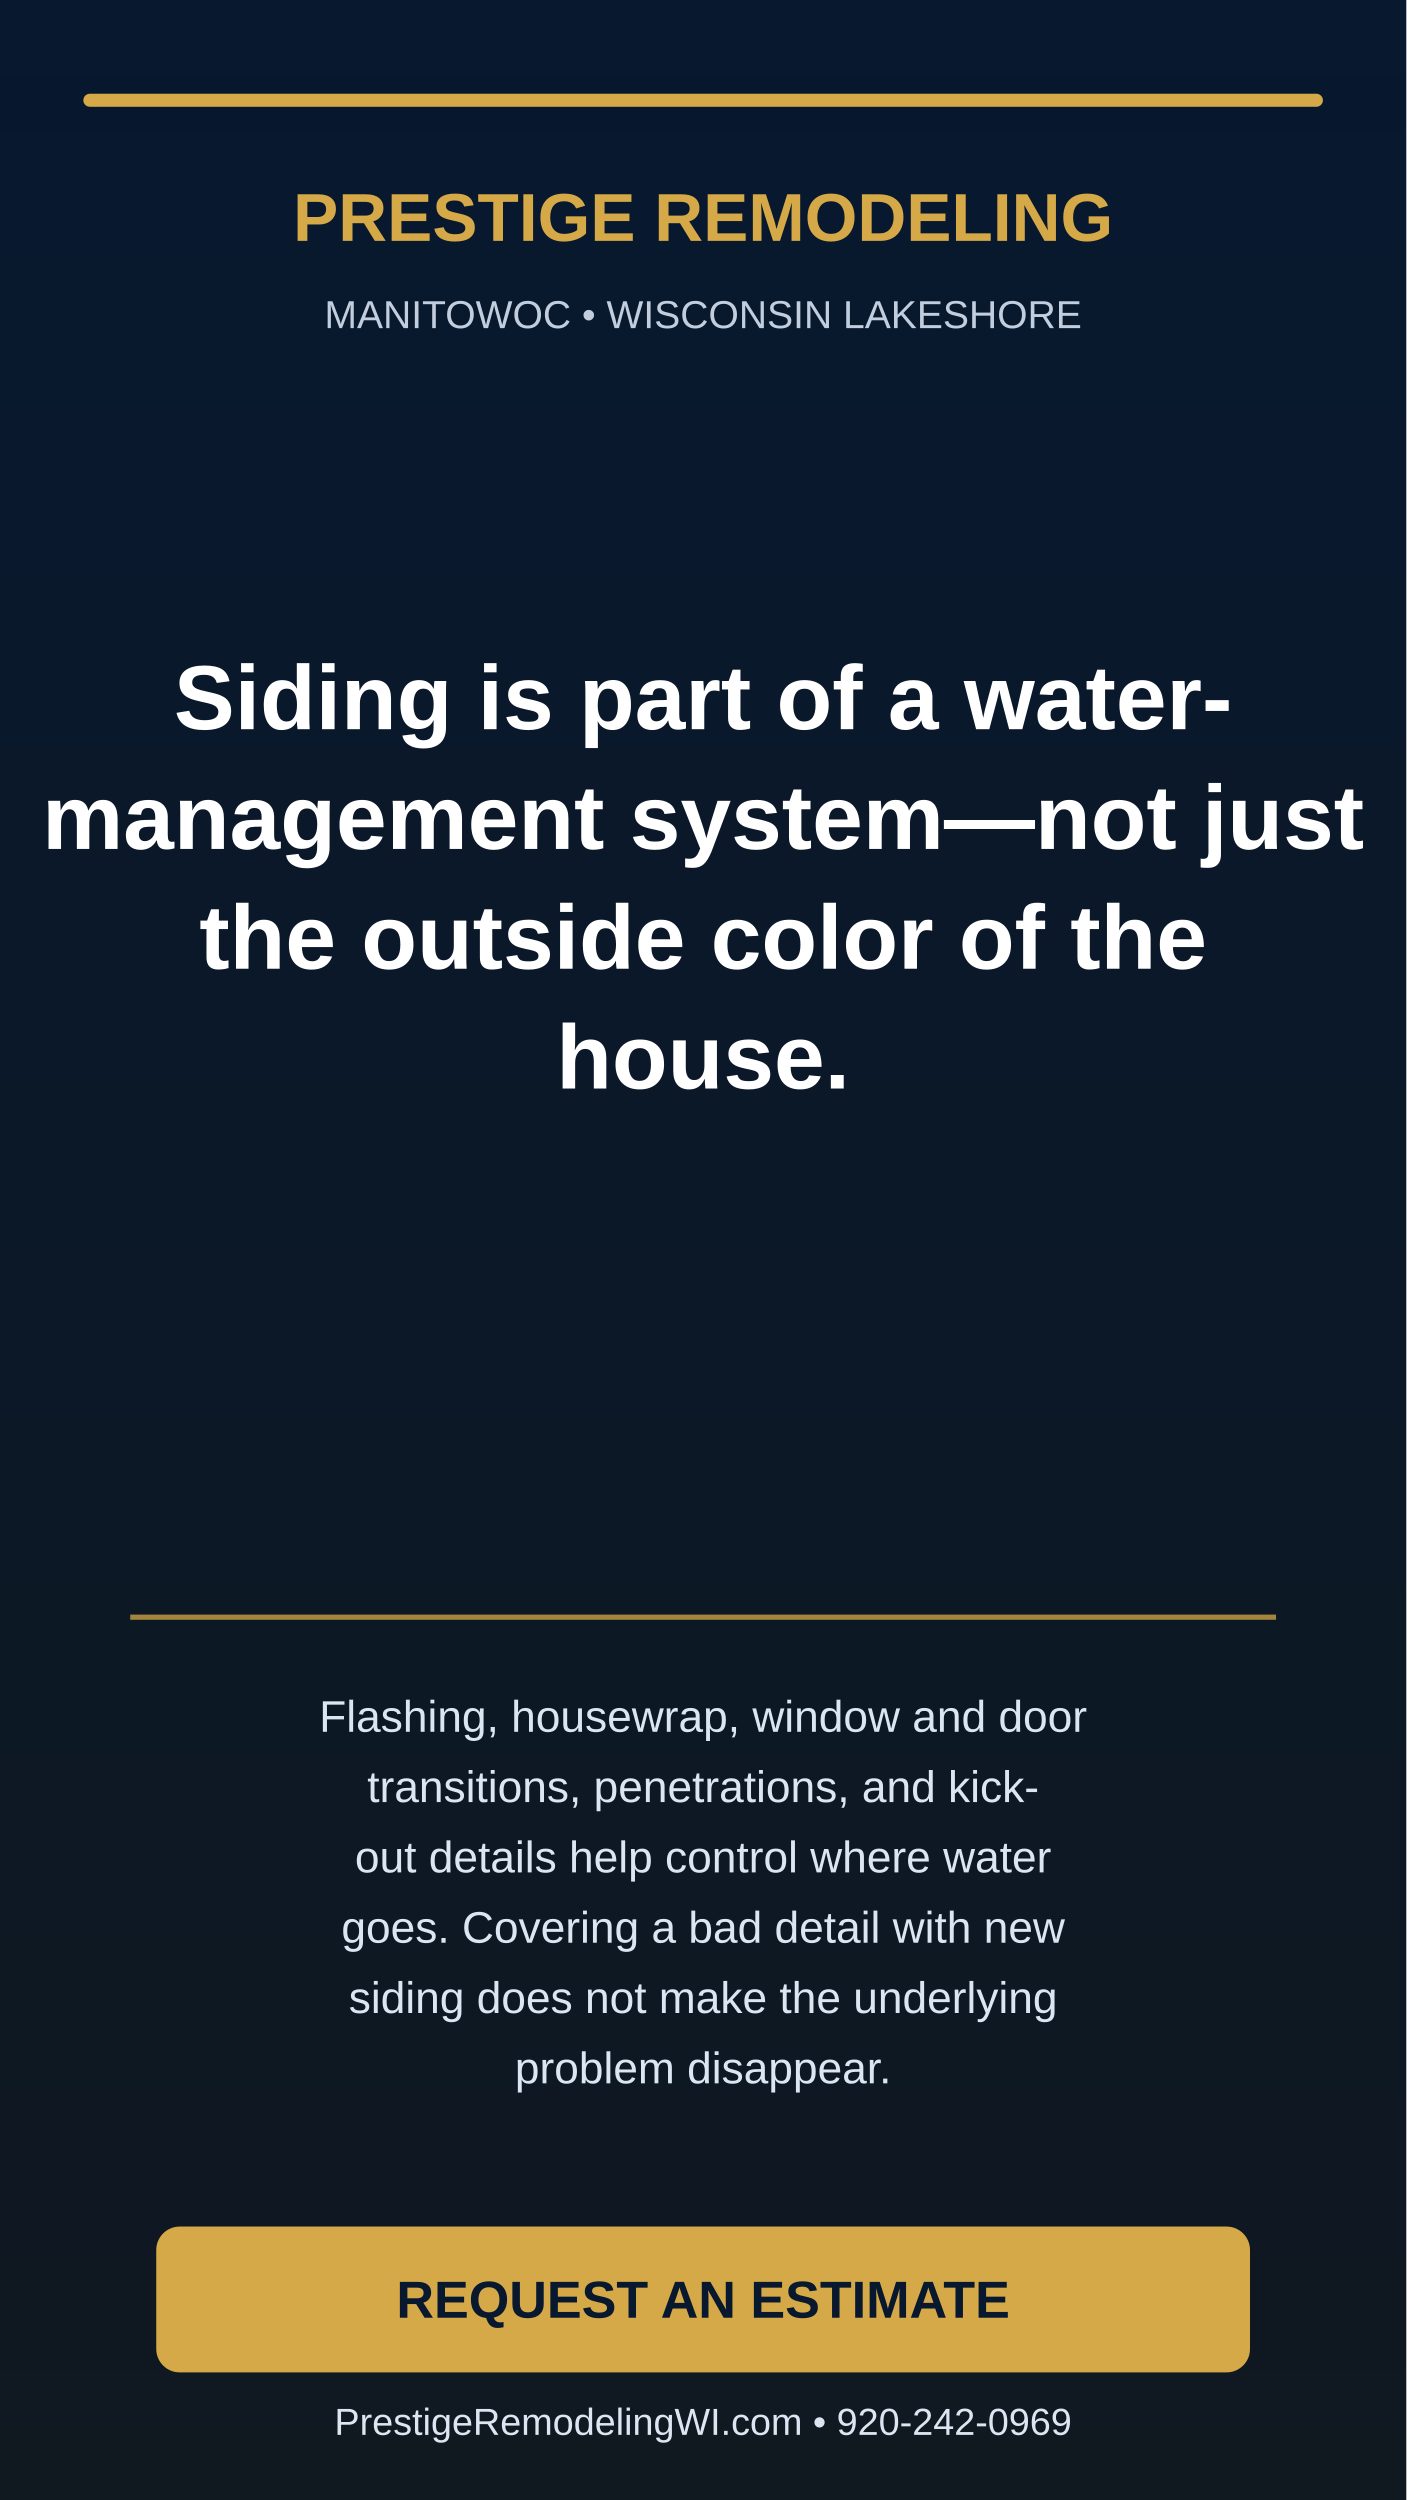
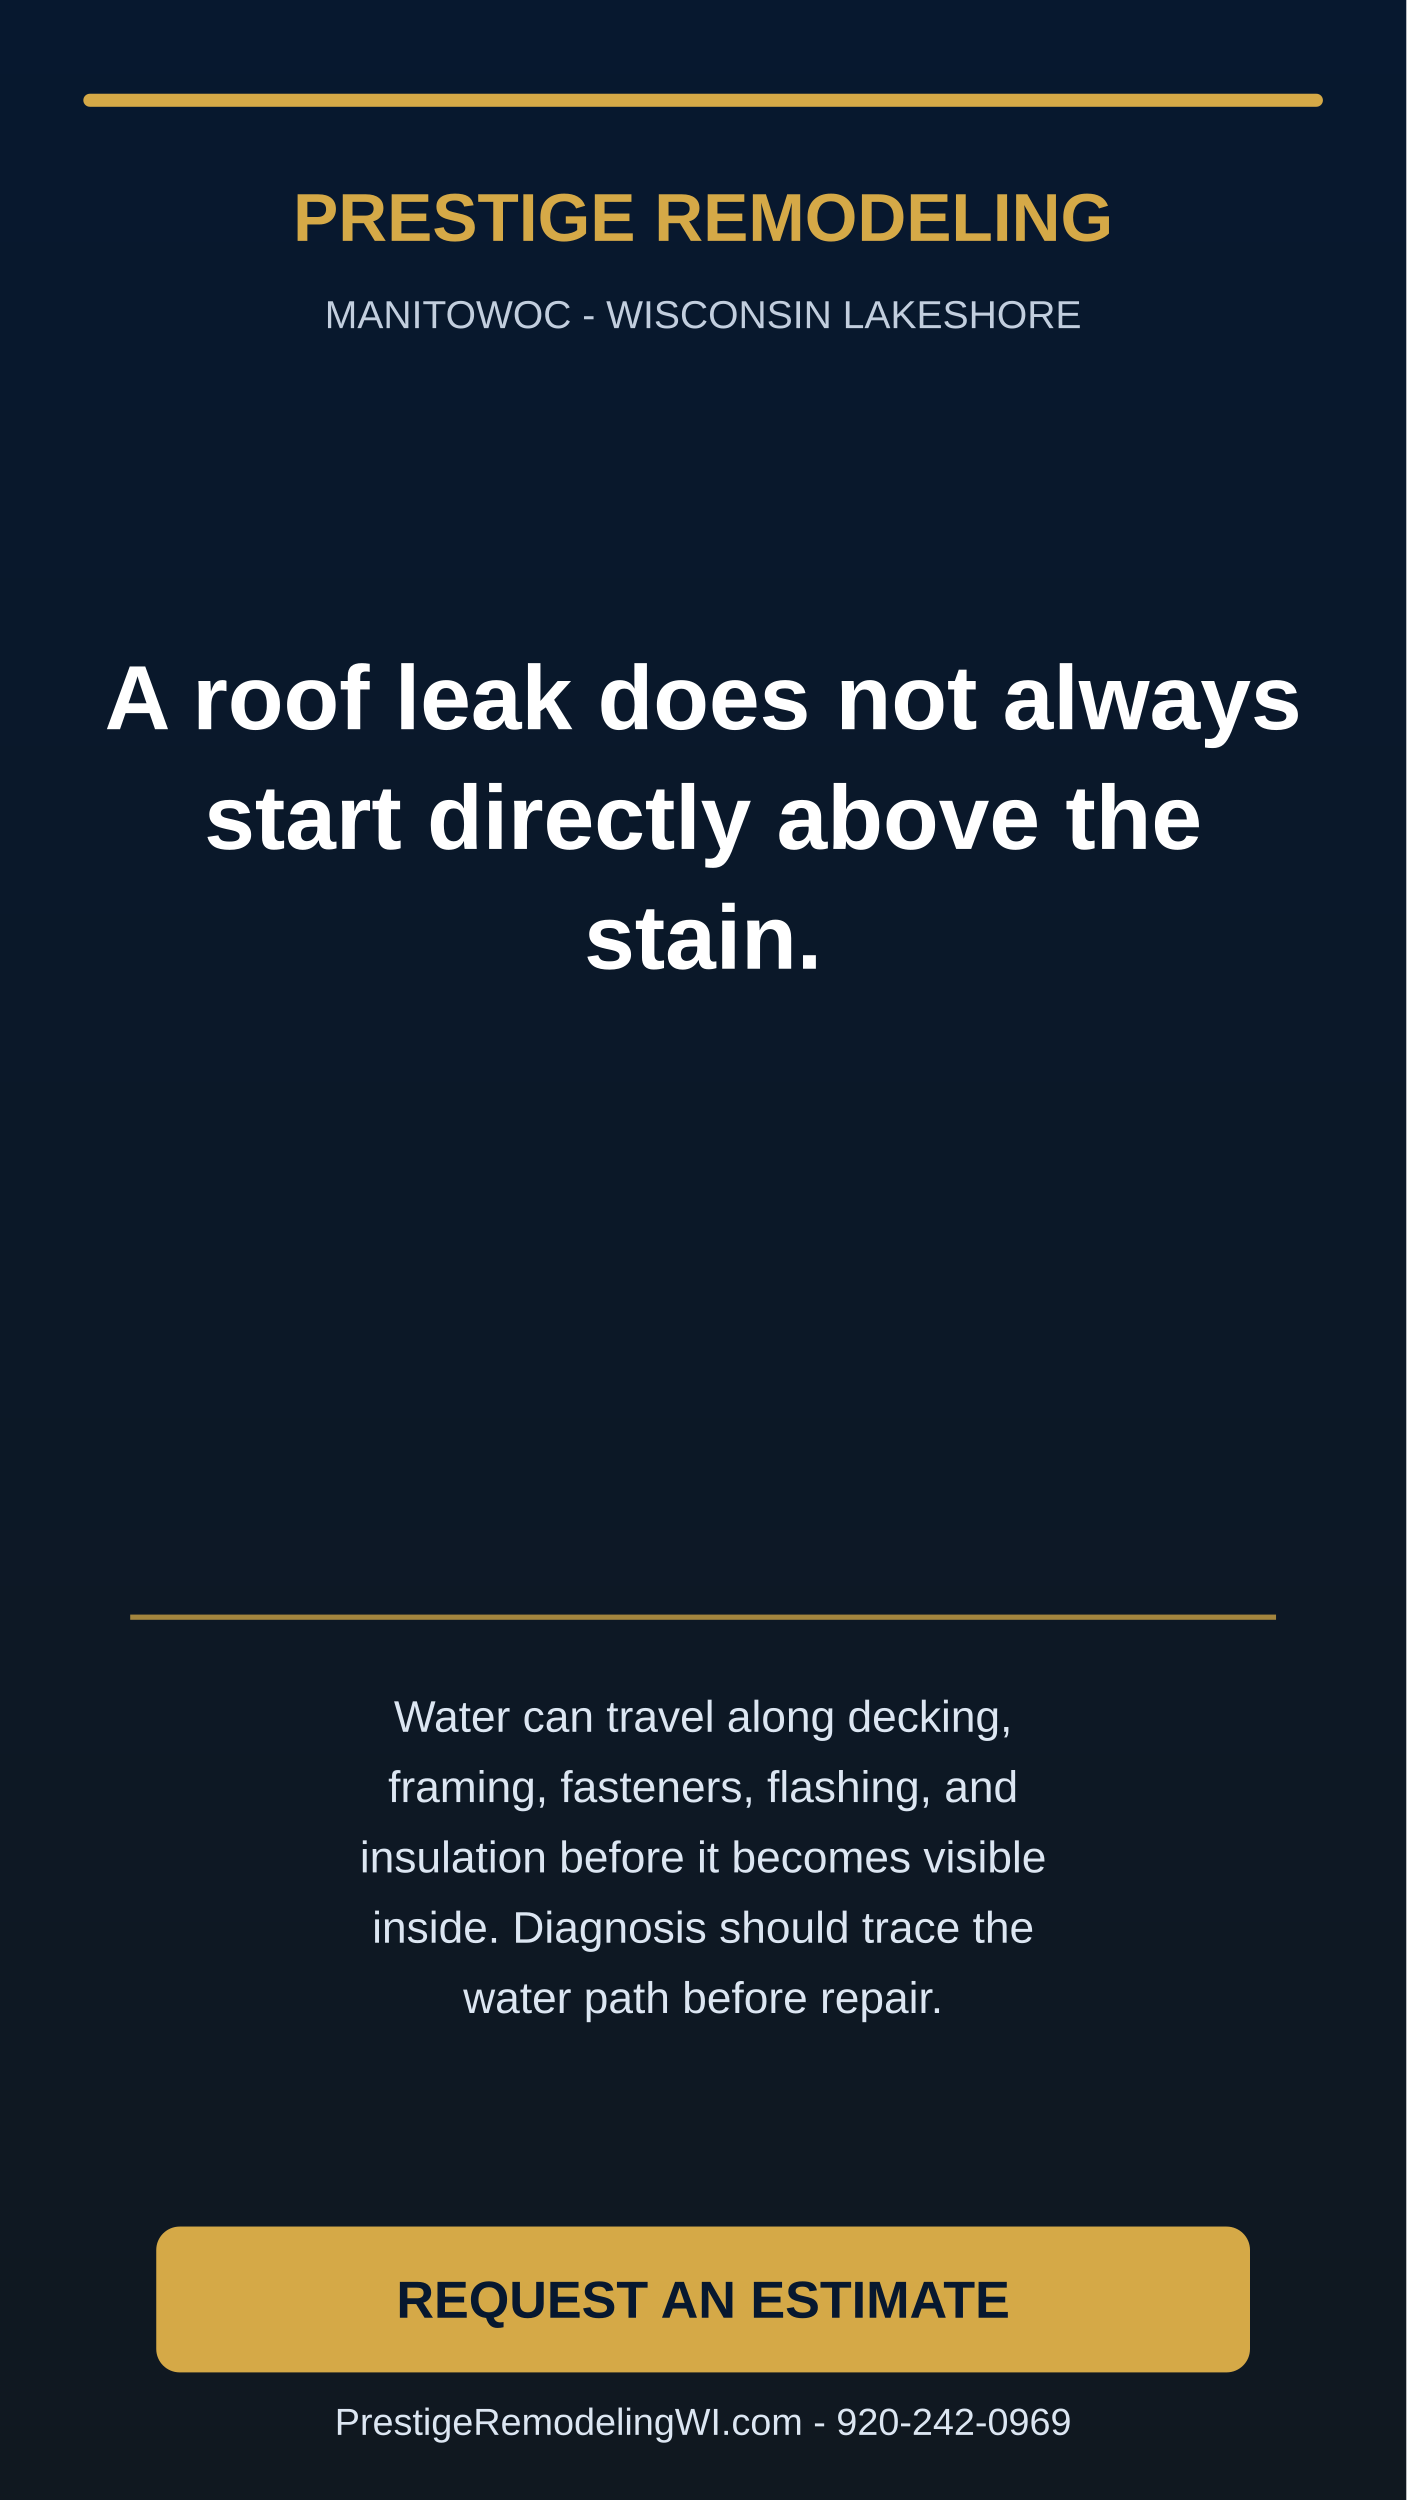
<svg xmlns="http://www.w3.org/2000/svg" width="1080" height="1920">
  <defs>
    <linearGradient id="bg" x1="0" y1="0" x2="0" y2="1">
      <stop offset="0" stop-color="#07182f" />
      <stop offset="1" stop-color="#101820" />
    </linearGradient>
  </defs>
  <rect width="1080" height="1920" fill="url(#bg)" />
  <rect x="64" y="72" width="952" height="10" rx="5" fill="#d5a947" />
  <text x="540" y="185" text-anchor="middle" font-family="Arial,Helvetica,sans-serif" font-size="52" font-weight="800" fill="#d5a947">PRESTIGE REMODELING</text>
-   <text x="540" y="252" text-anchor="middle" font-family="Arial,Helvetica,sans-serif" font-size="30" fill="#c2cede">MANITOWOC • WISCONSIN LAKESHORE</text>
-   <text x="540" y="560" text-anchor="middle" font-family="Arial,Helvetica,sans-serif" font-size="70" font-weight="700" fill="#ffffff">Siding is part of a water-</text>
-   <text x="540" y="652" text-anchor="middle" font-family="Arial,Helvetica,sans-serif" font-size="70" font-weight="700" fill="#ffffff">management system—not just</text>
-   <text x="540" y="744" text-anchor="middle" font-family="Arial,Helvetica,sans-serif" font-size="70" font-weight="700" fill="#ffffff">the outside color of the</text>
-   <text x="540" y="836" text-anchor="middle" font-family="Arial,Helvetica,sans-serif" font-size="70" font-weight="700" fill="#ffffff">house.</text>
+   <text x="540" y="252" text-anchor="middle" font-family="Arial,Helvetica,sans-serif" font-size="30" fill="#c2cede">MANITOWOC - WISCONSIN LAKESHORE</text>
+   <text x="540" y="560" text-anchor="middle" font-family="Arial,Helvetica,sans-serif" font-size="70" font-weight="700" fill="#ffffff">A roof leak does not always</text>
+   <text x="540" y="652" text-anchor="middle" font-family="Arial,Helvetica,sans-serif" font-size="70" font-weight="700" fill="#ffffff">start directly above the</text>
+   <text x="540" y="744" text-anchor="middle" font-family="Arial,Helvetica,sans-serif" font-size="70" font-weight="700" fill="#ffffff">stain.</text>
  <rect x="100" y="1240" width="880" height="4" fill="#d5a947" opacity="0.75" />
-   <text x="540" y="1330" text-anchor="middle" font-family="Arial,Helvetica,sans-serif" font-size="34" font-weight="500" fill="#dce6f2">Flashing, housewrap, window and door</text>
-   <text x="540" y="1384" text-anchor="middle" font-family="Arial,Helvetica,sans-serif" font-size="34" font-weight="500" fill="#dce6f2">transitions, penetrations, and kick-</text>
-   <text x="540" y="1438" text-anchor="middle" font-family="Arial,Helvetica,sans-serif" font-size="34" font-weight="500" fill="#dce6f2">out details help control where water</text>
-   <text x="540" y="1492" text-anchor="middle" font-family="Arial,Helvetica,sans-serif" font-size="34" font-weight="500" fill="#dce6f2">goes. Covering a bad detail with new</text>
-   <text x="540" y="1546" text-anchor="middle" font-family="Arial,Helvetica,sans-serif" font-size="34" font-weight="500" fill="#dce6f2">siding does not make the underlying</text>
-   <text x="540" y="1600" text-anchor="middle" font-family="Arial,Helvetica,sans-serif" font-size="34" font-weight="500" fill="#dce6f2">problem disappear.</text>
+   <text x="540" y="1330" text-anchor="middle" font-family="Arial,Helvetica,sans-serif" font-size="34" font-weight="500" fill="#dce6f2">Water can travel along decking,</text>
+   <text x="540" y="1384" text-anchor="middle" font-family="Arial,Helvetica,sans-serif" font-size="34" font-weight="500" fill="#dce6f2">framing, fasteners, flashing, and</text>
+   <text x="540" y="1438" text-anchor="middle" font-family="Arial,Helvetica,sans-serif" font-size="34" font-weight="500" fill="#dce6f2">insulation before it becomes visible</text>
+   <text x="540" y="1492" text-anchor="middle" font-family="Arial,Helvetica,sans-serif" font-size="34" font-weight="500" fill="#dce6f2">inside. Diagnosis should trace the</text>
+   <text x="540" y="1546" text-anchor="middle" font-family="Arial,Helvetica,sans-serif" font-size="34" font-weight="500" fill="#dce6f2">water path before repair.</text>
  <rect x="120" y="1710" width="840" height="112" rx="18" fill="#d5a947" />
  <text x="540" y="1780" text-anchor="middle" font-family="Arial,Helvetica,sans-serif" font-size="40" font-weight="800" fill="#07182f">REQUEST AN ESTIMATE</text>
-   <text x="540" y="1870" text-anchor="middle" font-family="Arial,Helvetica,sans-serif" font-size="29" fill="#dce6f2">PrestigeRemodelingWI.com • 920-242-0969</text>
+   <text x="540" y="1870" text-anchor="middle" font-family="Arial,Helvetica,sans-serif" font-size="29" fill="#dce6f2">PrestigeRemodelingWI.com - 920-242-0969</text>
</svg>
